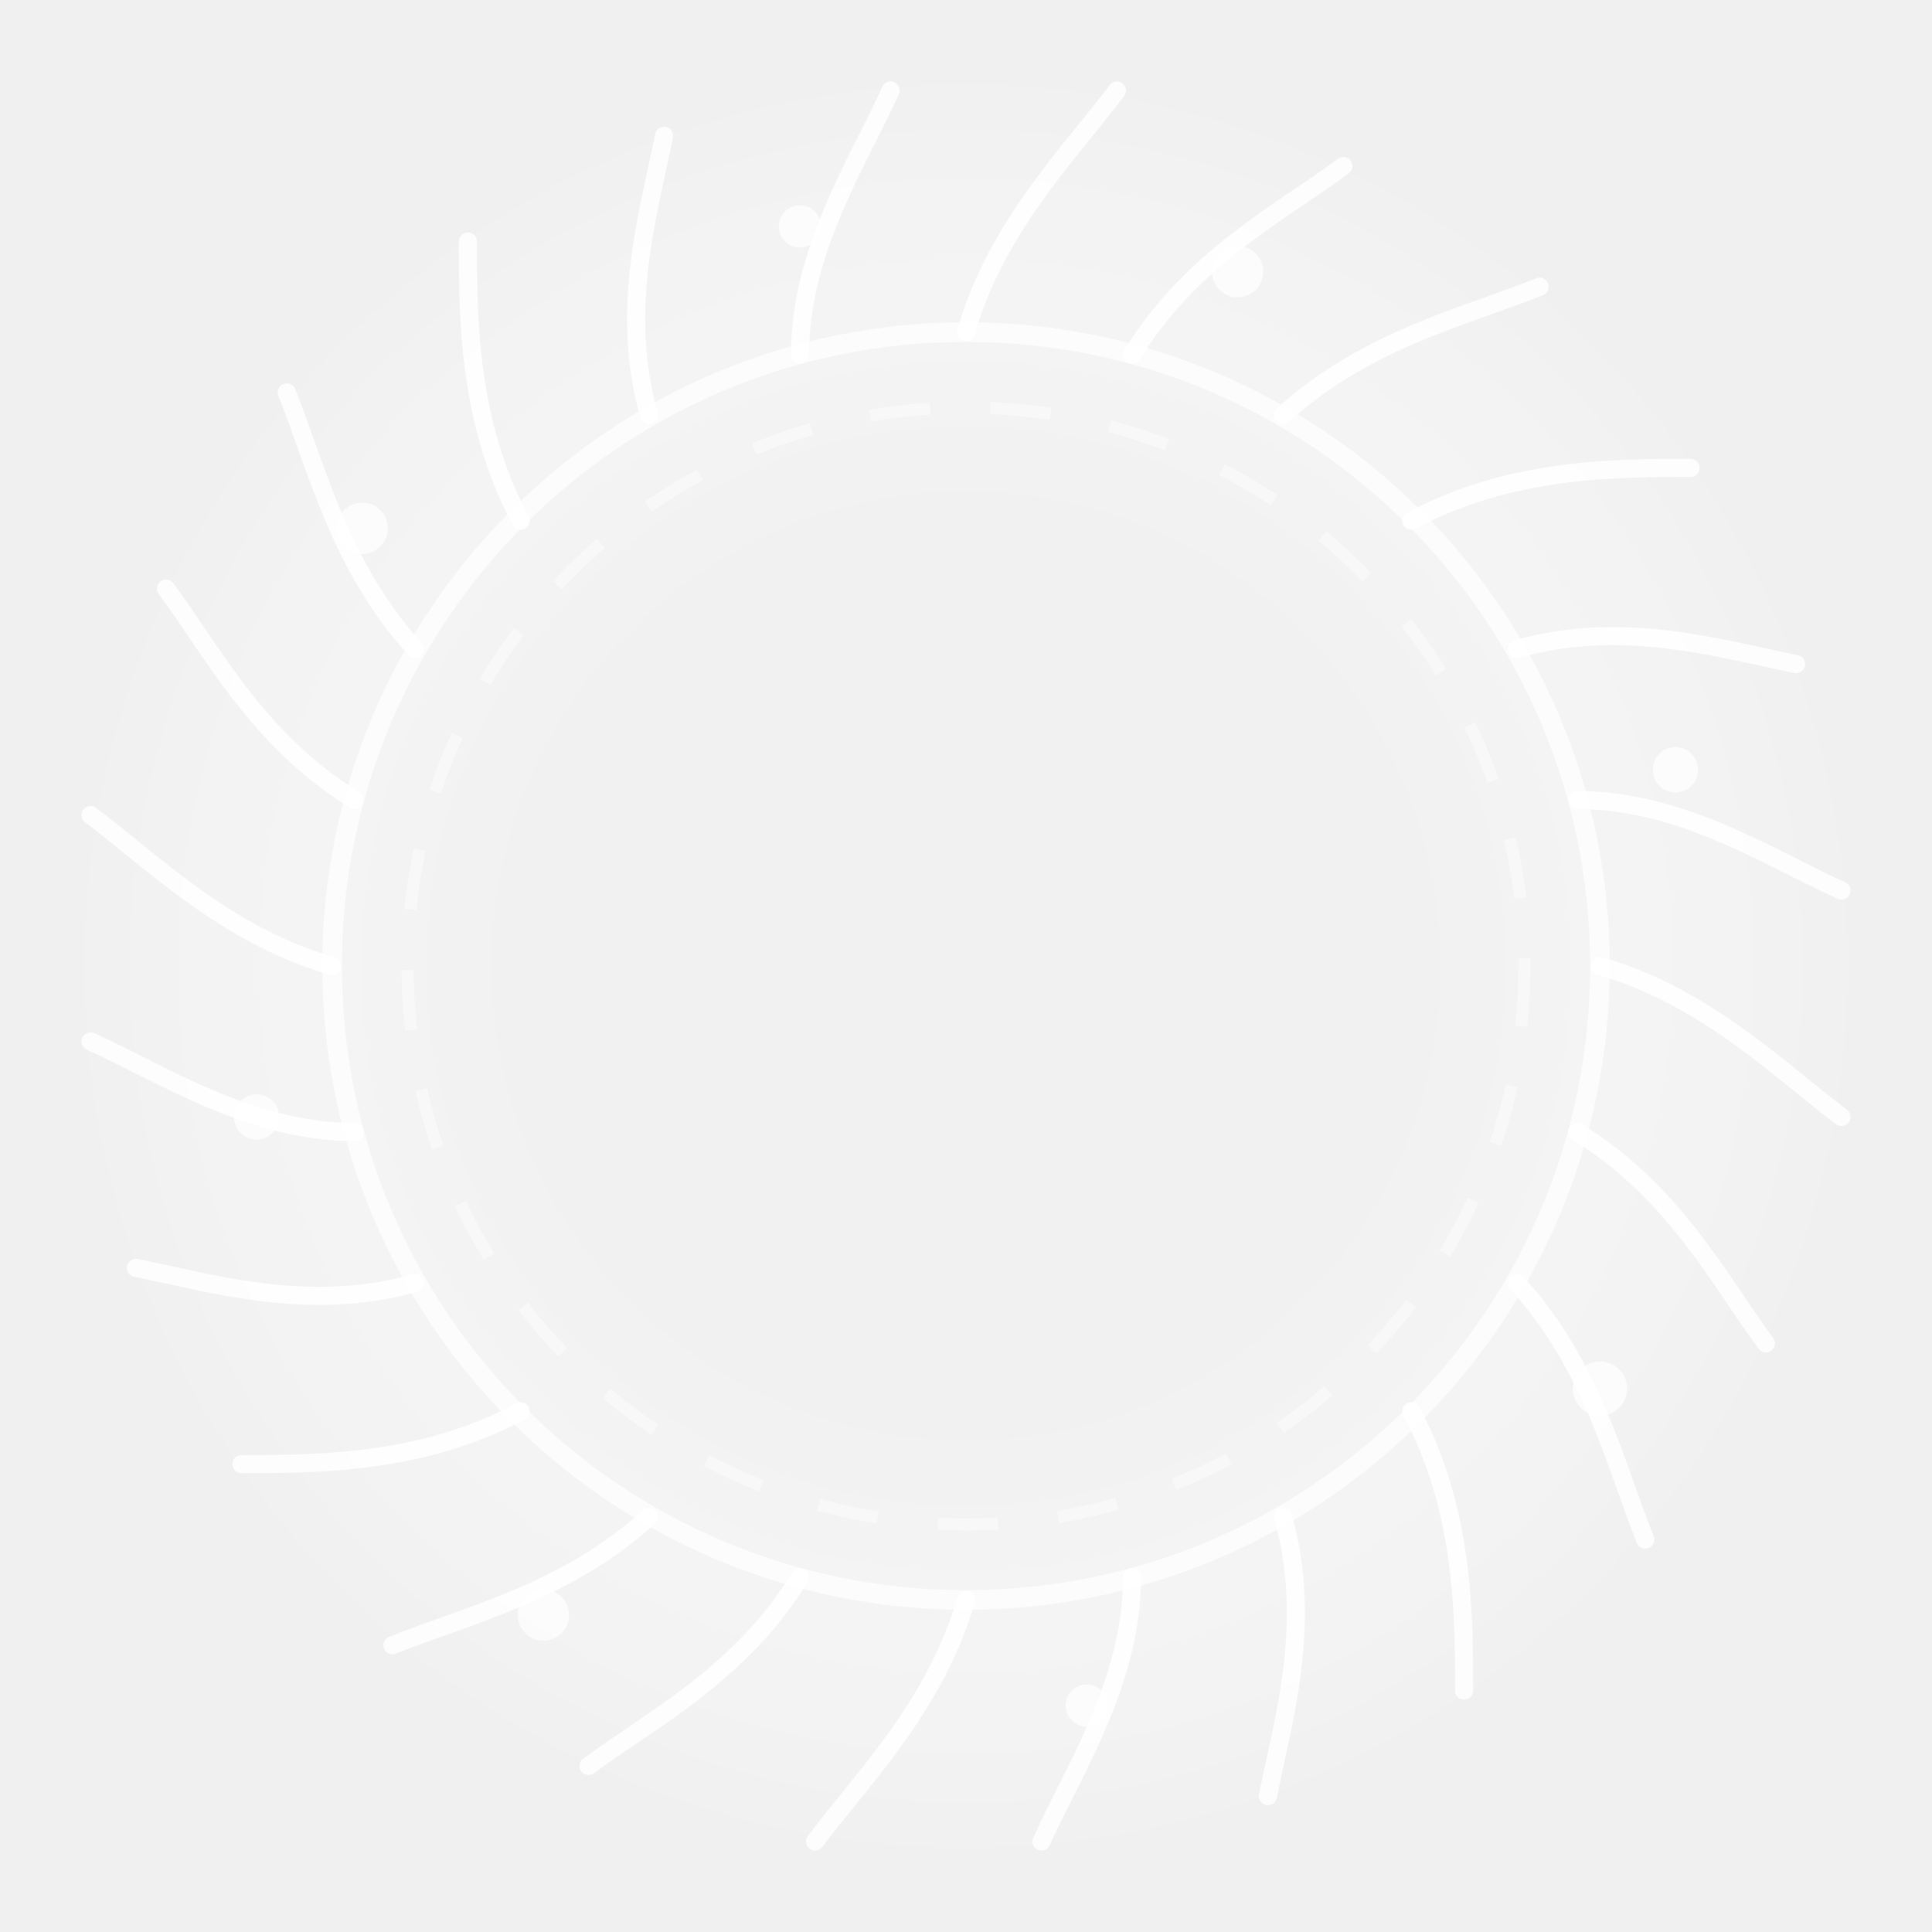
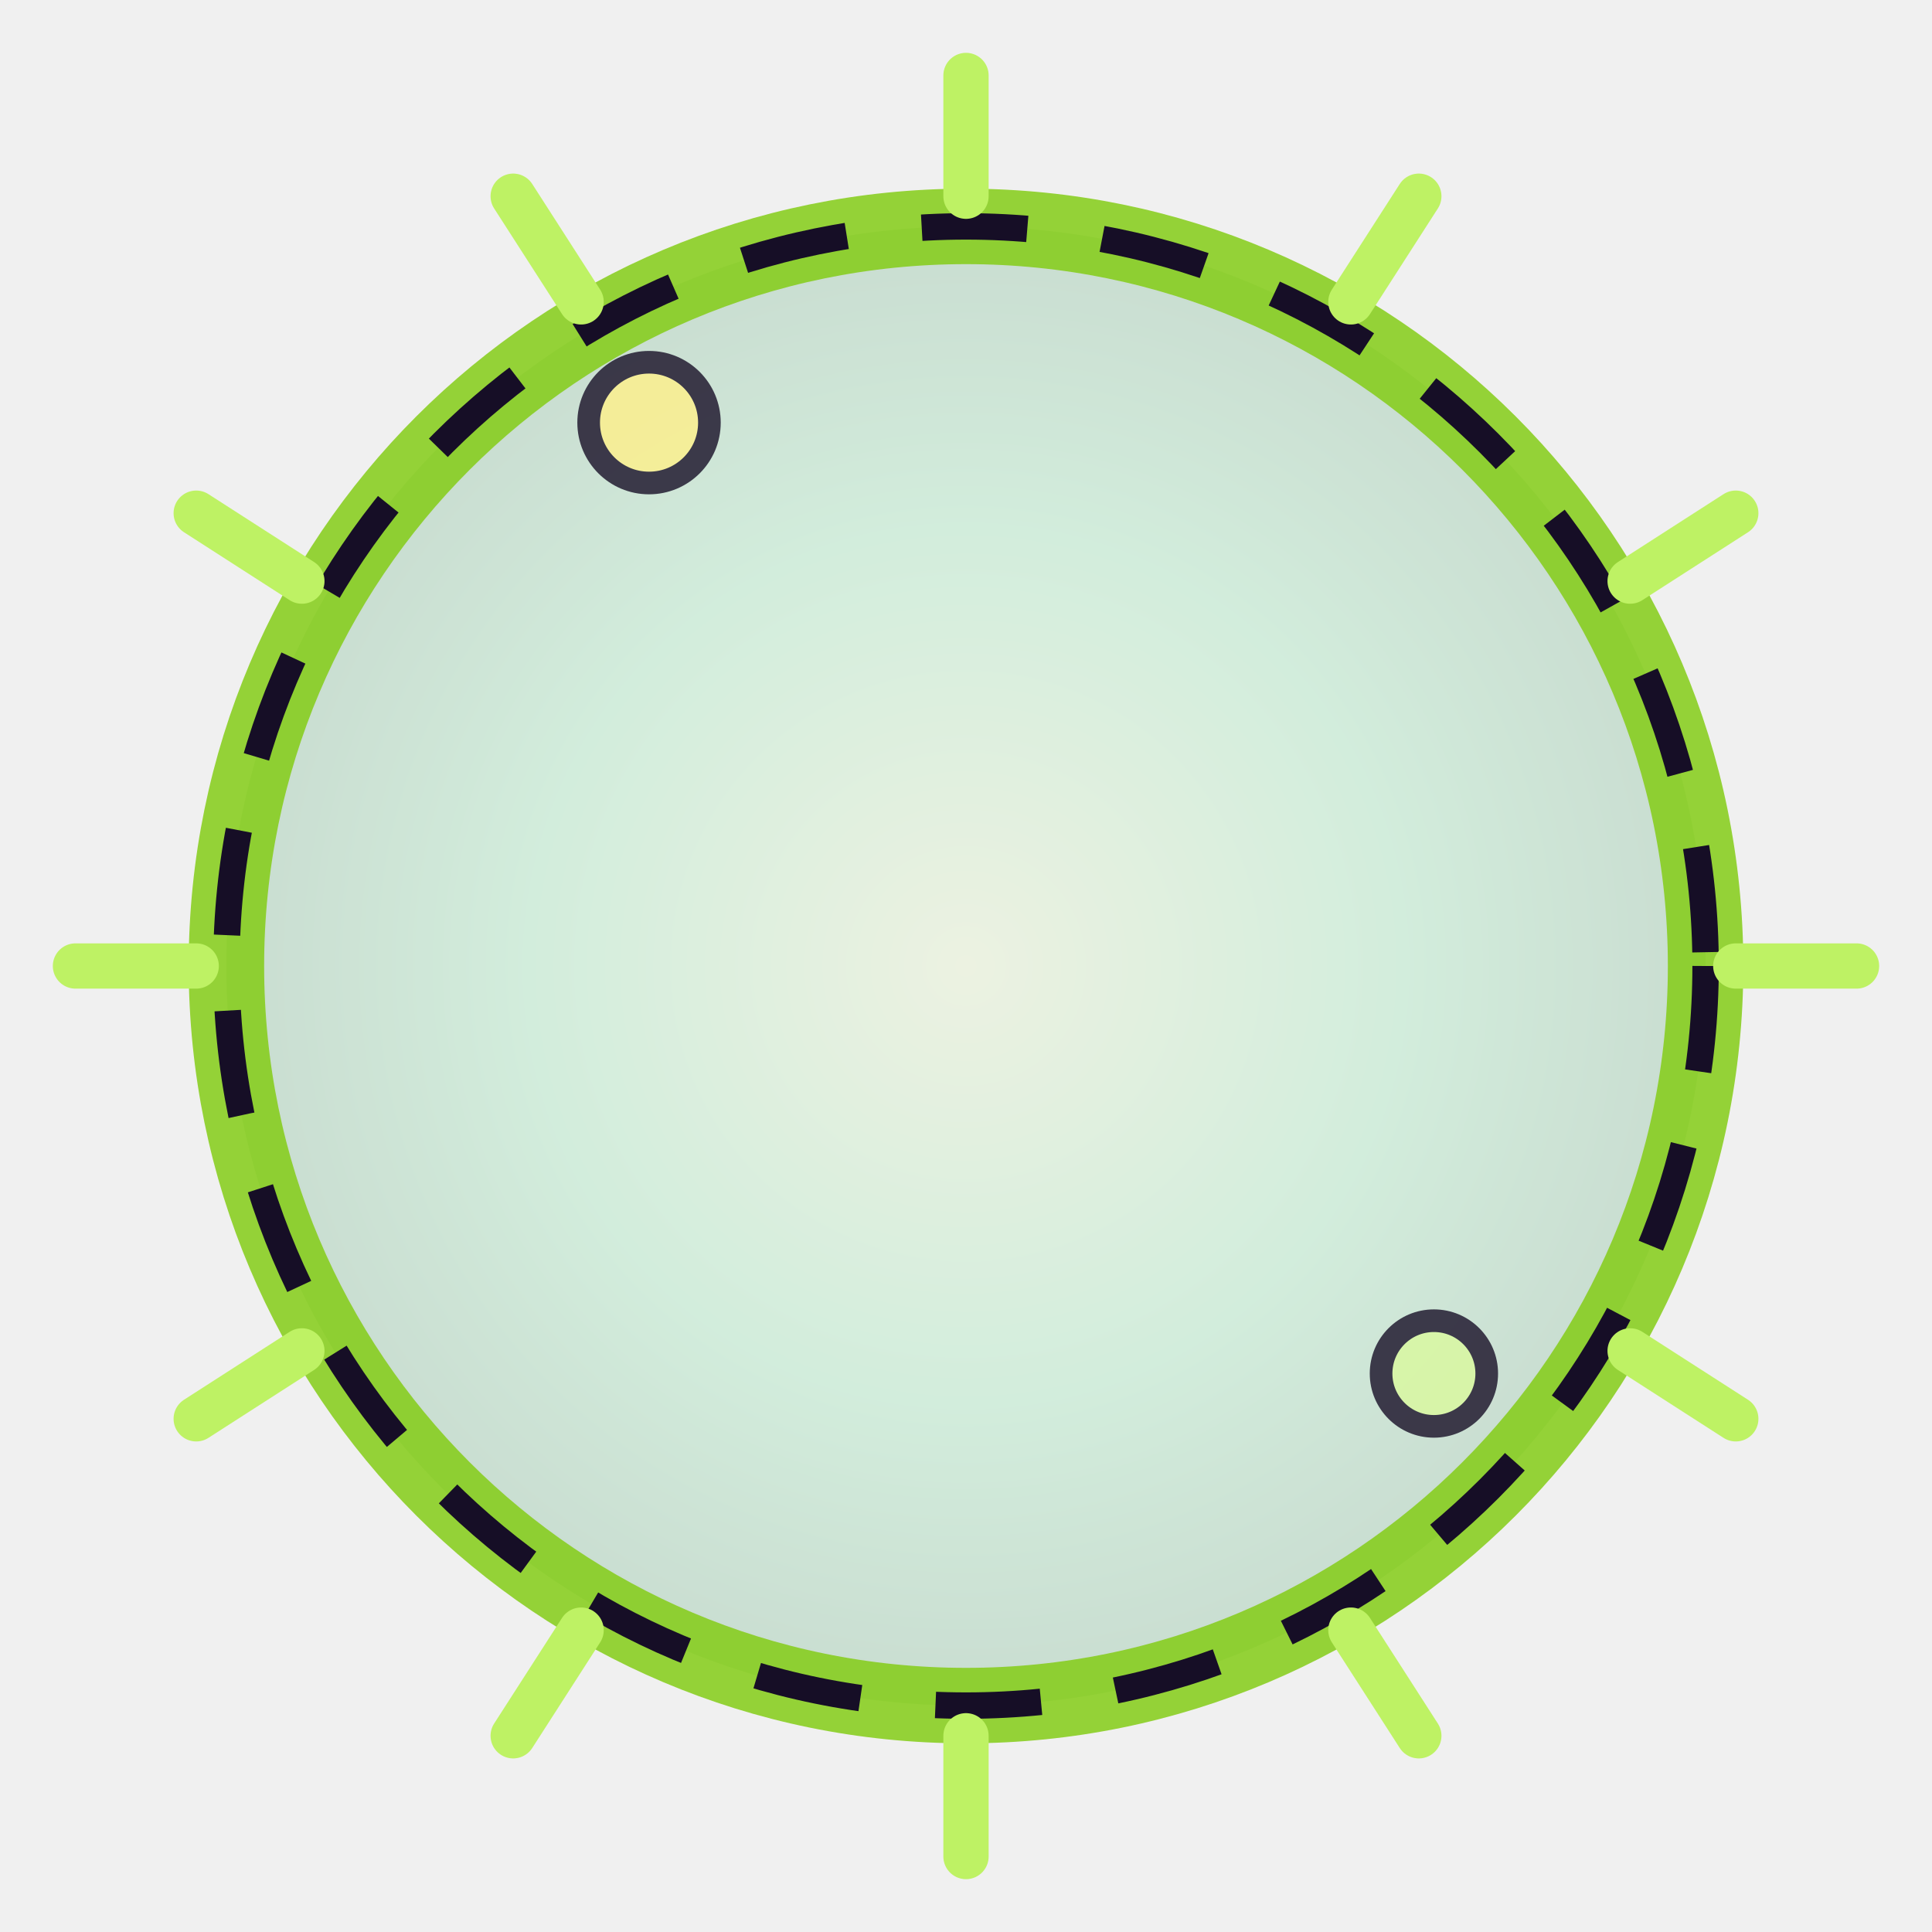
- <svg xmlns="http://www.w3.org/2000/svg" viewBox="0 0 256 256" width="256" height="256" fill="none">
+ <svg xmlns="http://www.w3.org/2000/svg" viewBox="0 0 256 256" fill="none">
  <defs>
-     <radialGradient id="cilia-halo" cx="50%" cy="50%" r="50%">
-       <stop offset="46%" stop-color="#FFFFFF" stop-opacity="0.04" />
-       <stop offset="72%" stop-color="#FFFFFF" stop-opacity="0.28" />
-       <stop offset="88%" stop-color="#FFFFFF" stop-opacity="0.16" />
-       <stop offset="100%" stop-color="#FFFFFF" stop-opacity="0" />
+     <radialGradient id="p2_aur_m" cx="50%" cy="50%" r="50%">
+       <stop offset="0%" stop-color="#d9f99d" />
+       <stop offset="58%" stop-color="#4ade80" />
+       <stop offset="100%" stop-color="#15803d" />
    </radialGradient>
  </defs>
-   <circle cx="128" cy="128" r="122" fill="url(#cilia-halo)" />
-   <circle cx="128" cy="128" r="84" stroke="#FFFFFF" stroke-width="2.6" stroke-opacity="0.72" />
-   <circle cx="128" cy="128" r="74" stroke="#FFFFFF" stroke-width="1.6" stroke-dasharray="8 8" stroke-opacity="0.45" />
-   <g stroke="#FFFFFF" stroke-width="2.4" stroke-linecap="round" stroke-opacity="0.88">
-     <path d="M128 44C132 30 142 20 148 12" />
-     <path d="M150 47C158 34 170 28 178 22" />
-     <path d="M170 55C181 45 194 42 204 38" />
-     <path d="M187 69C200 62 214 62 224 62" />
-     <path d="M201 86C215 82 228 86 238 88" />
-     <path d="M209 106C223 106 235 114 244 118" />
-     <path d="M212 128C226 132 236 142 244 148" />
-     <path d="M209 150C222 158 228 170 234 178" />
-     <path d="M201 170C211 181 214 194 218 204" />
-     <path d="M187 187C194 200 194 214 194 224" />
-     <path d="M170 201C174 215 170 228 168 238" />
-     <path d="M150 209C150 223 142 235 138 244" />
-     <path d="M128 212C124 226 114 236 108 244" />
-     <path d="M106 209C98 222 86 228 78 234" />
-     <path d="M86 201C75 211 62 214 52 218" />
-     <path d="M69 187C56 194 42 194 32 194" />
-     <path d="M55 170C41 174 28 170 18 168" />
-     <path d="M47 150C33 150 21 142 12 138" />
-     <path d="M44 128C30 124 20 114 12 108" />
-     <path d="M47 106C34 98 28 86 22 78" />
-     <path d="M55 86C45 75 42 62 38 52" />
-     <path d="M69 69C62 56 62 42 62 32" />
-     <path d="M86 55C82 41 86 28 88 18" />
-     <path d="M106 47C106 33 114 21 118 12" />
+   <circle cx="128" cy="128" r="98" fill="url(#p2_aur_m)" opacity="0.18" />
+   <circle cx="128" cy="128" r="98" stroke="#84cc16" stroke-width="10" opacity="0.85" />
+   <circle cx="128" cy="128" r="98" stroke="#160e26" stroke-width="3.5" stroke-dasharray="14 10" />
+   <g stroke="#bef264" stroke-width="6" stroke-linecap="round">
+     <line x1="128" y1="26" x2="128" y2="10" />
+     <line x1="179" y1="40" x2="188" y2="26" />
+     <line x1="216" y1="77" x2="230" y2="68" />
+     <line x1="230" y1="128" x2="246" y2="128" />
+     <line x1="216" y1="179" x2="230" y2="188" />
+     <line x1="179" y1="216" x2="188" y2="230" />
+     <line x1="128" y1="230" x2="128" y2="246" />
+     <line x1="77" y1="216" x2="68" y2="230" />
+     <line x1="40" y1="179" x2="26" y2="188" />
+     <line x1="26" y1="128" x2="10" y2="128" />
+     <line x1="40" y1="77" x2="26" y2="68" />
+     <line x1="77" y1="40" x2="68" y2="26" />
  </g>
-   <g fill="#FFFFFF" fill-opacity="0.72">
-     <circle cx="164" cy="36" r="3.4" />
-     <circle cx="222" cy="102" r="3" />
-     <circle cx="212" cy="184" r="3.6" />
-     <circle cx="144" cy="226" r="2.8" />
-     <circle cx="72" cy="214" r="3.4" />
-     <circle cx="34" cy="148" r="3" />
-     <circle cx="48" cy="70" r="3.4" />
-     <circle cx="106" cy="30" r="2.8" />
-   </g>
+   <circle cx="86" cy="56" r="8" fill="#fef08a" stroke="#160e26" stroke-width="3" opacity="0.8" />
+   <circle cx="190" cy="182" r="7" fill="#d9f99d" stroke="#160e26" stroke-width="3" opacity="0.8" />
</svg>
